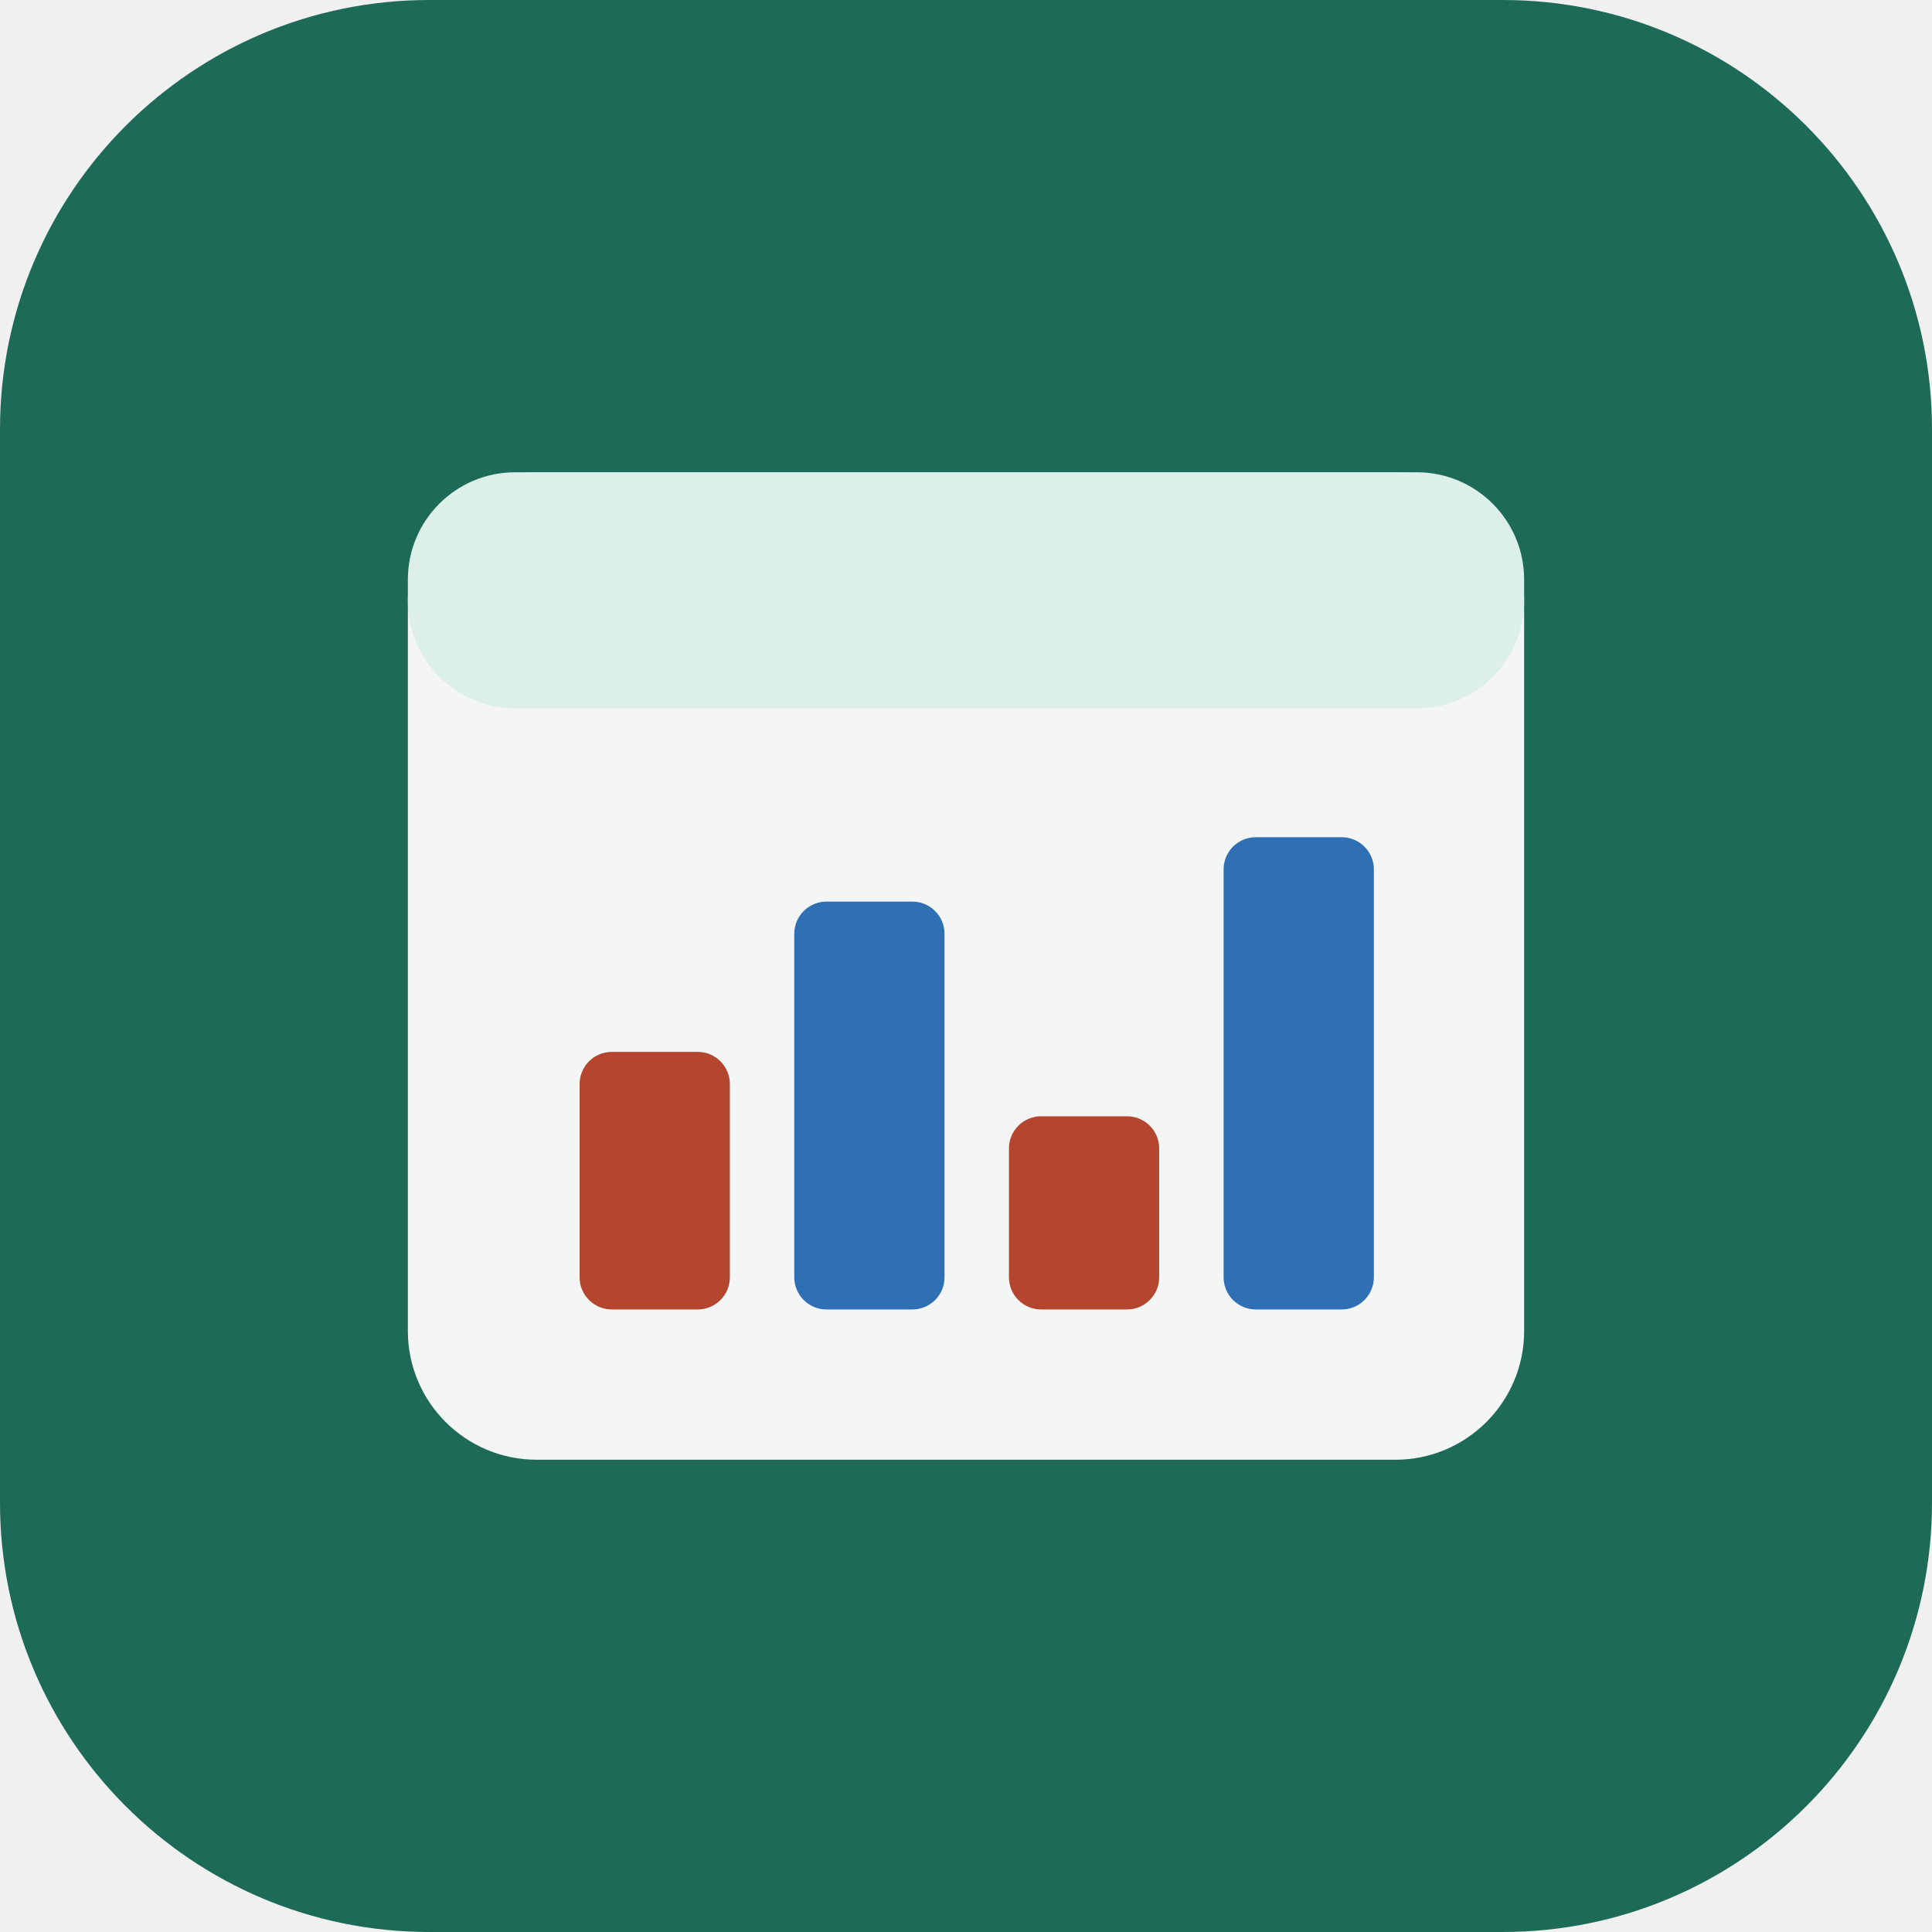
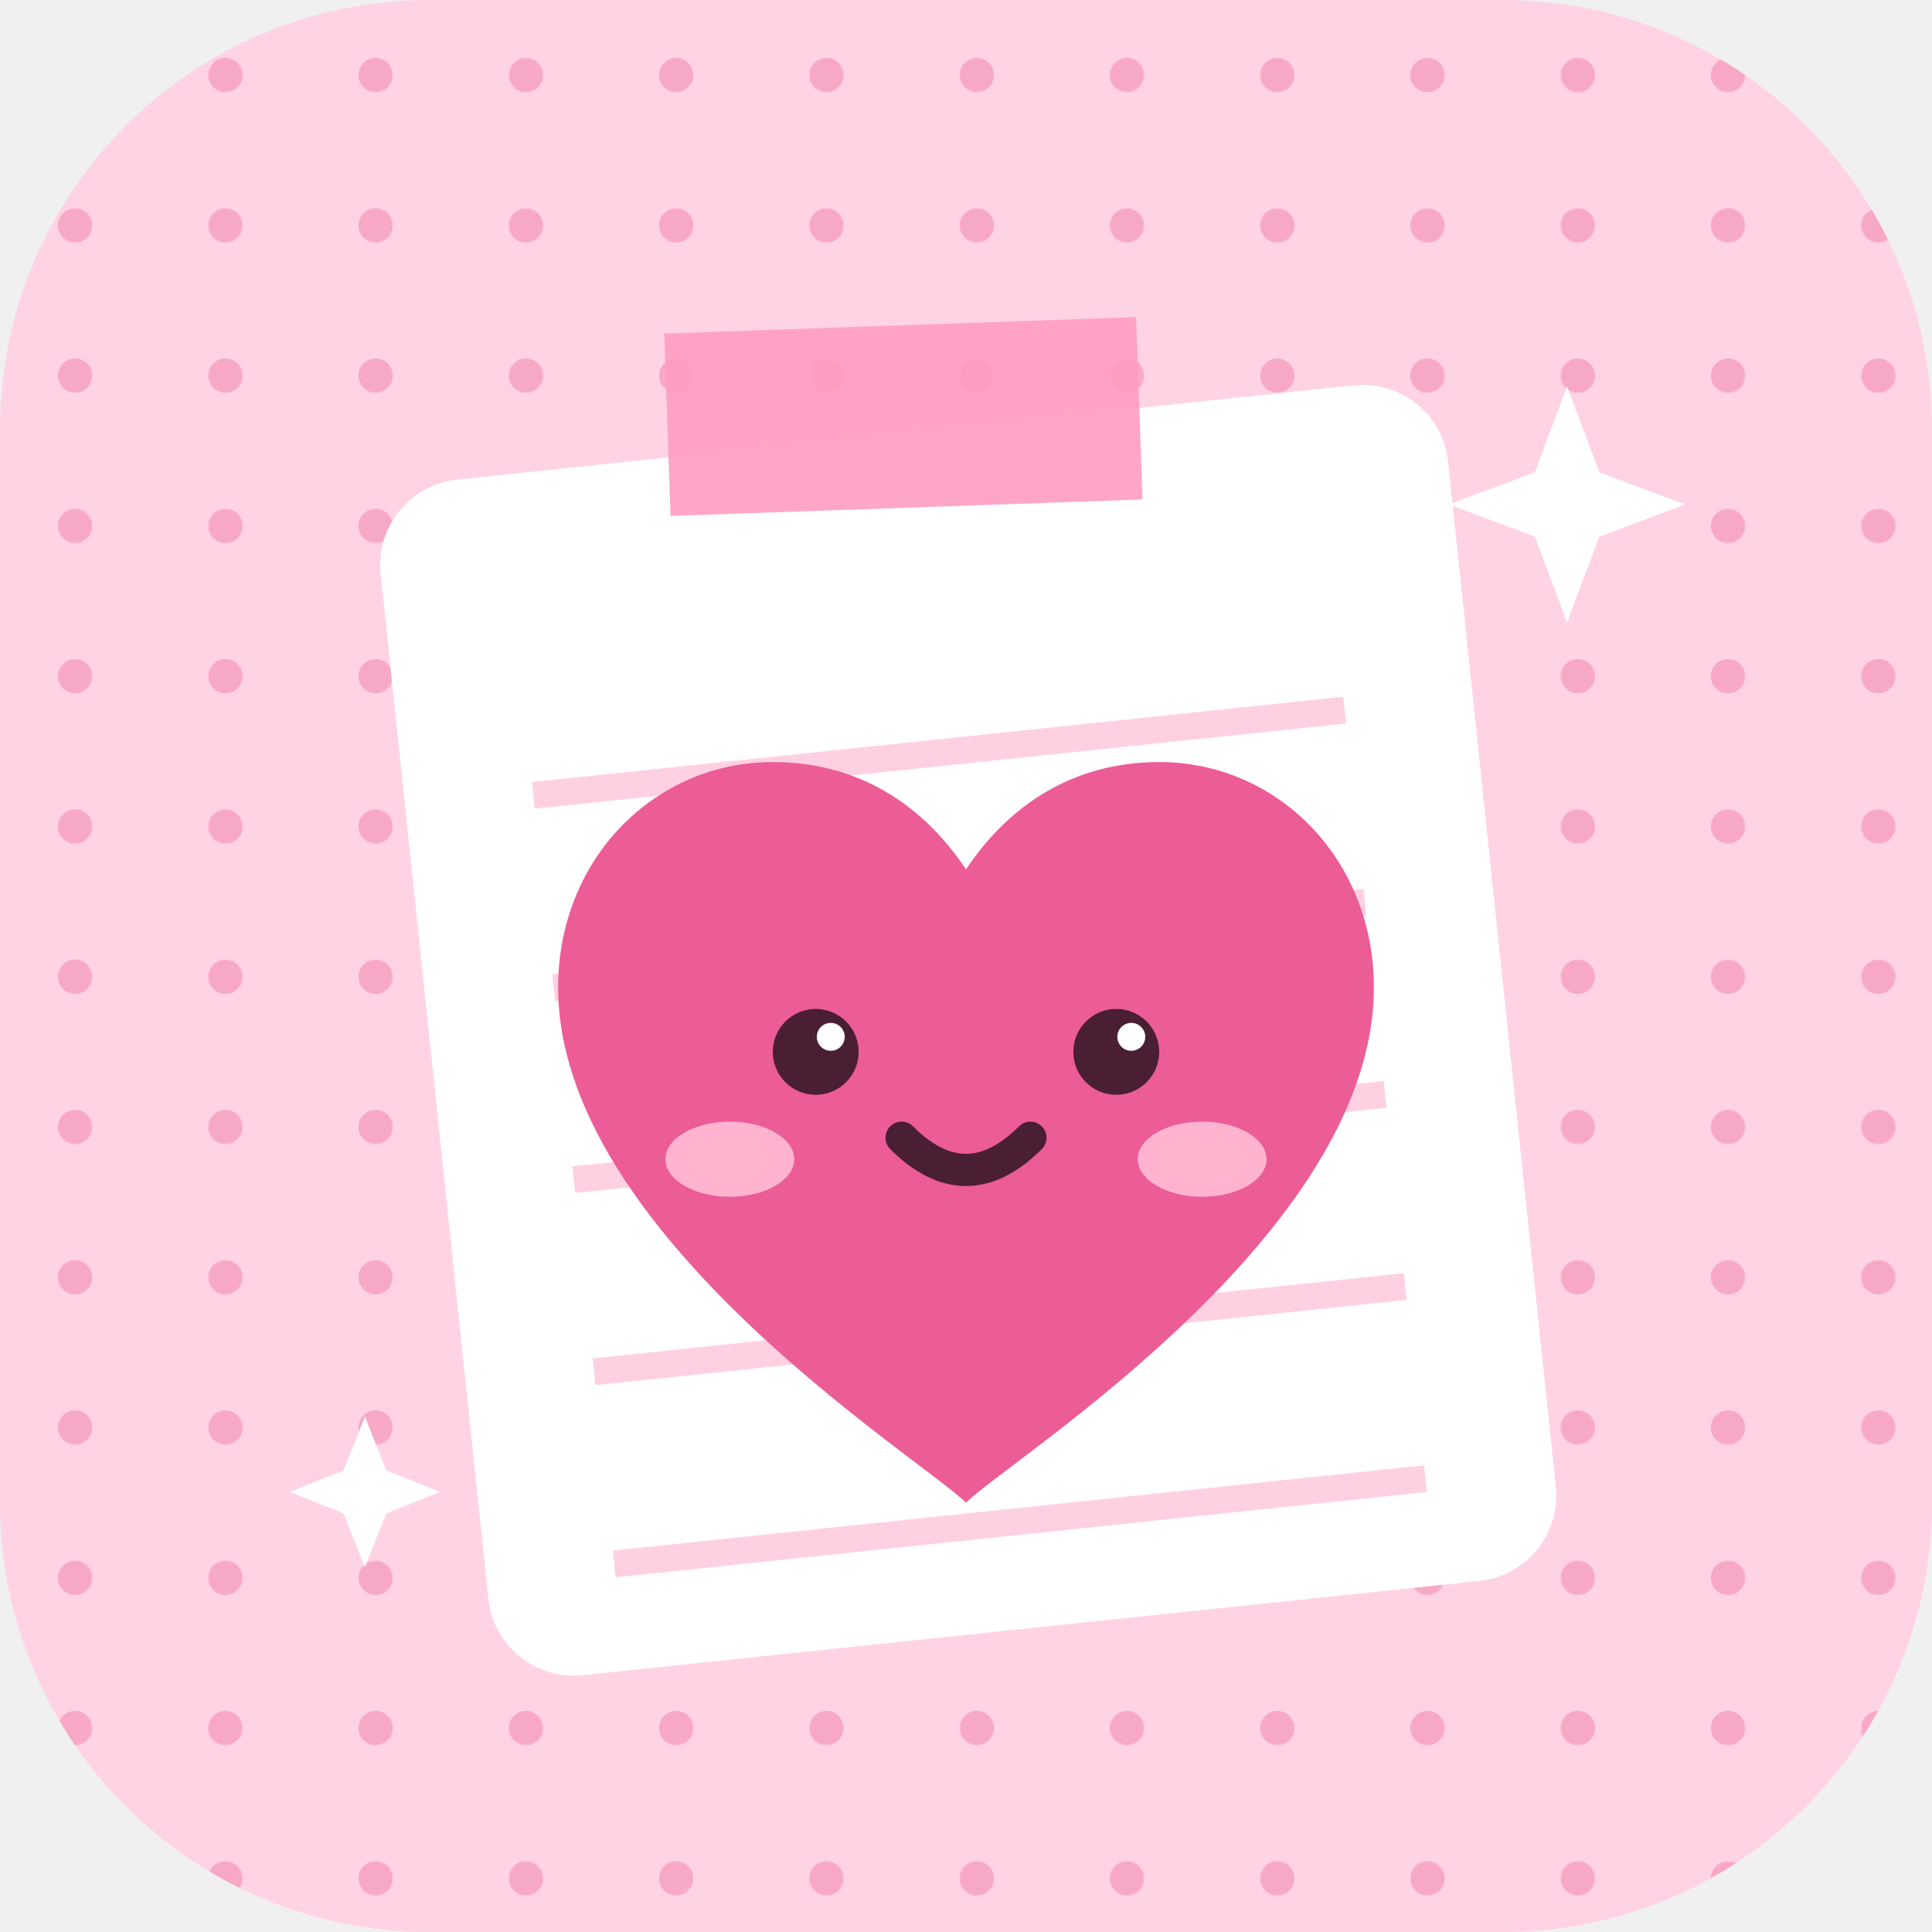
<svg xmlns="http://www.w3.org/2000/svg" viewBox="0 0 180 180">
-   <rect width="180" height="180" rx="40" fill="#1d6b57" />
-   <rect x="38" y="44" width="104" height="92" rx="12" fill="#f3f6f5" />
-   <rect x="38" y="44" width="104" height="22" rx="10" fill="#dcefe8" />
-   <rect x="54" y="98" width="14" height="24" rx="3" fill="#b4452f" />
-   <rect x="74" y="84" width="14" height="38" rx="3" fill="#2f6fb4" />
-   <rect x="94" y="104" width="14" height="18" rx="3" fill="#b4452f" />
-   <rect x="114" y="78" width="14" height="44" rx="3" fill="#2f6fb4" />
+   <defs>
+     <pattern id="d" width="14" height="14" patternUnits="userSpaceOnUse">
+       <circle cx="7" cy="7" r="1.6" fill="#f7a8c6" />
+     </pattern>
+   </defs>
+   <rect width="180" height="180" rx="40" fill="#ffd3e3" />
+   <rect width="180" height="180" rx="40" fill="url(#d)" />
+   <g transform="rotate(-6 90 94)">
+     <rect x="40" y="40" width="100" height="112" rx="8" fill="#fff" />
+     <g stroke="#ffd0e1" stroke-width="2.5">
+       <line x1="52" y1="70" x2="128" y2="70" />
+       <line x1="52" y1="88" x2="128" y2="88" />
+       <line x1="52" y1="106" x2="128" y2="106" />
+       <line x1="52" y1="124" x2="128" y2="124" />
+       <line x1="52" y1="142" x2="128" y2="142" />
+     </g>
+     <rect x="68" y="30" width="44" height="17" fill="#ff9cc2" opacity=".9" transform="rotate(4 90 38)" />
+   </g>
+   <path d="M90 140c-4-4-38-25-38-48 0-12 9-21 20-21 8 0 14 4 18 10 4-6 10-10 18-10 11 0 20 9 20 21 0 23-34 44-38 48z" fill="#ec5c96" />
+   <circle cx="76" cy="98" r="4" fill="#4a1f33" />
+   <circle cx="104" cy="98" r="4" fill="#4a1f33" />
+   <circle cx="77.4" cy="96.6" r="1.3" fill="#fff" />
+   <circle cx="105.4" cy="96.6" r="1.3" fill="#fff" />
+   <ellipse cx="68" cy="108" rx="6" ry="3.5" fill="#ffb3cf" />
+   <ellipse cx="112" cy="108" rx="6" ry="3.5" fill="#ffb3cf" />
+   <path d="M84 106q6 6 12 0" fill="none" stroke="#4a1f33" stroke-width="3" stroke-linecap="round" />
+   <path d="M146 36l3 8 8 3-8 3-3 8-3-8-8-3 8-3z" fill="#fff" />
+   <path d="M34 132l2 5 5 2-5 2-2 5-2-5-5-2 5-2z" fill="#fff" />
</svg>
